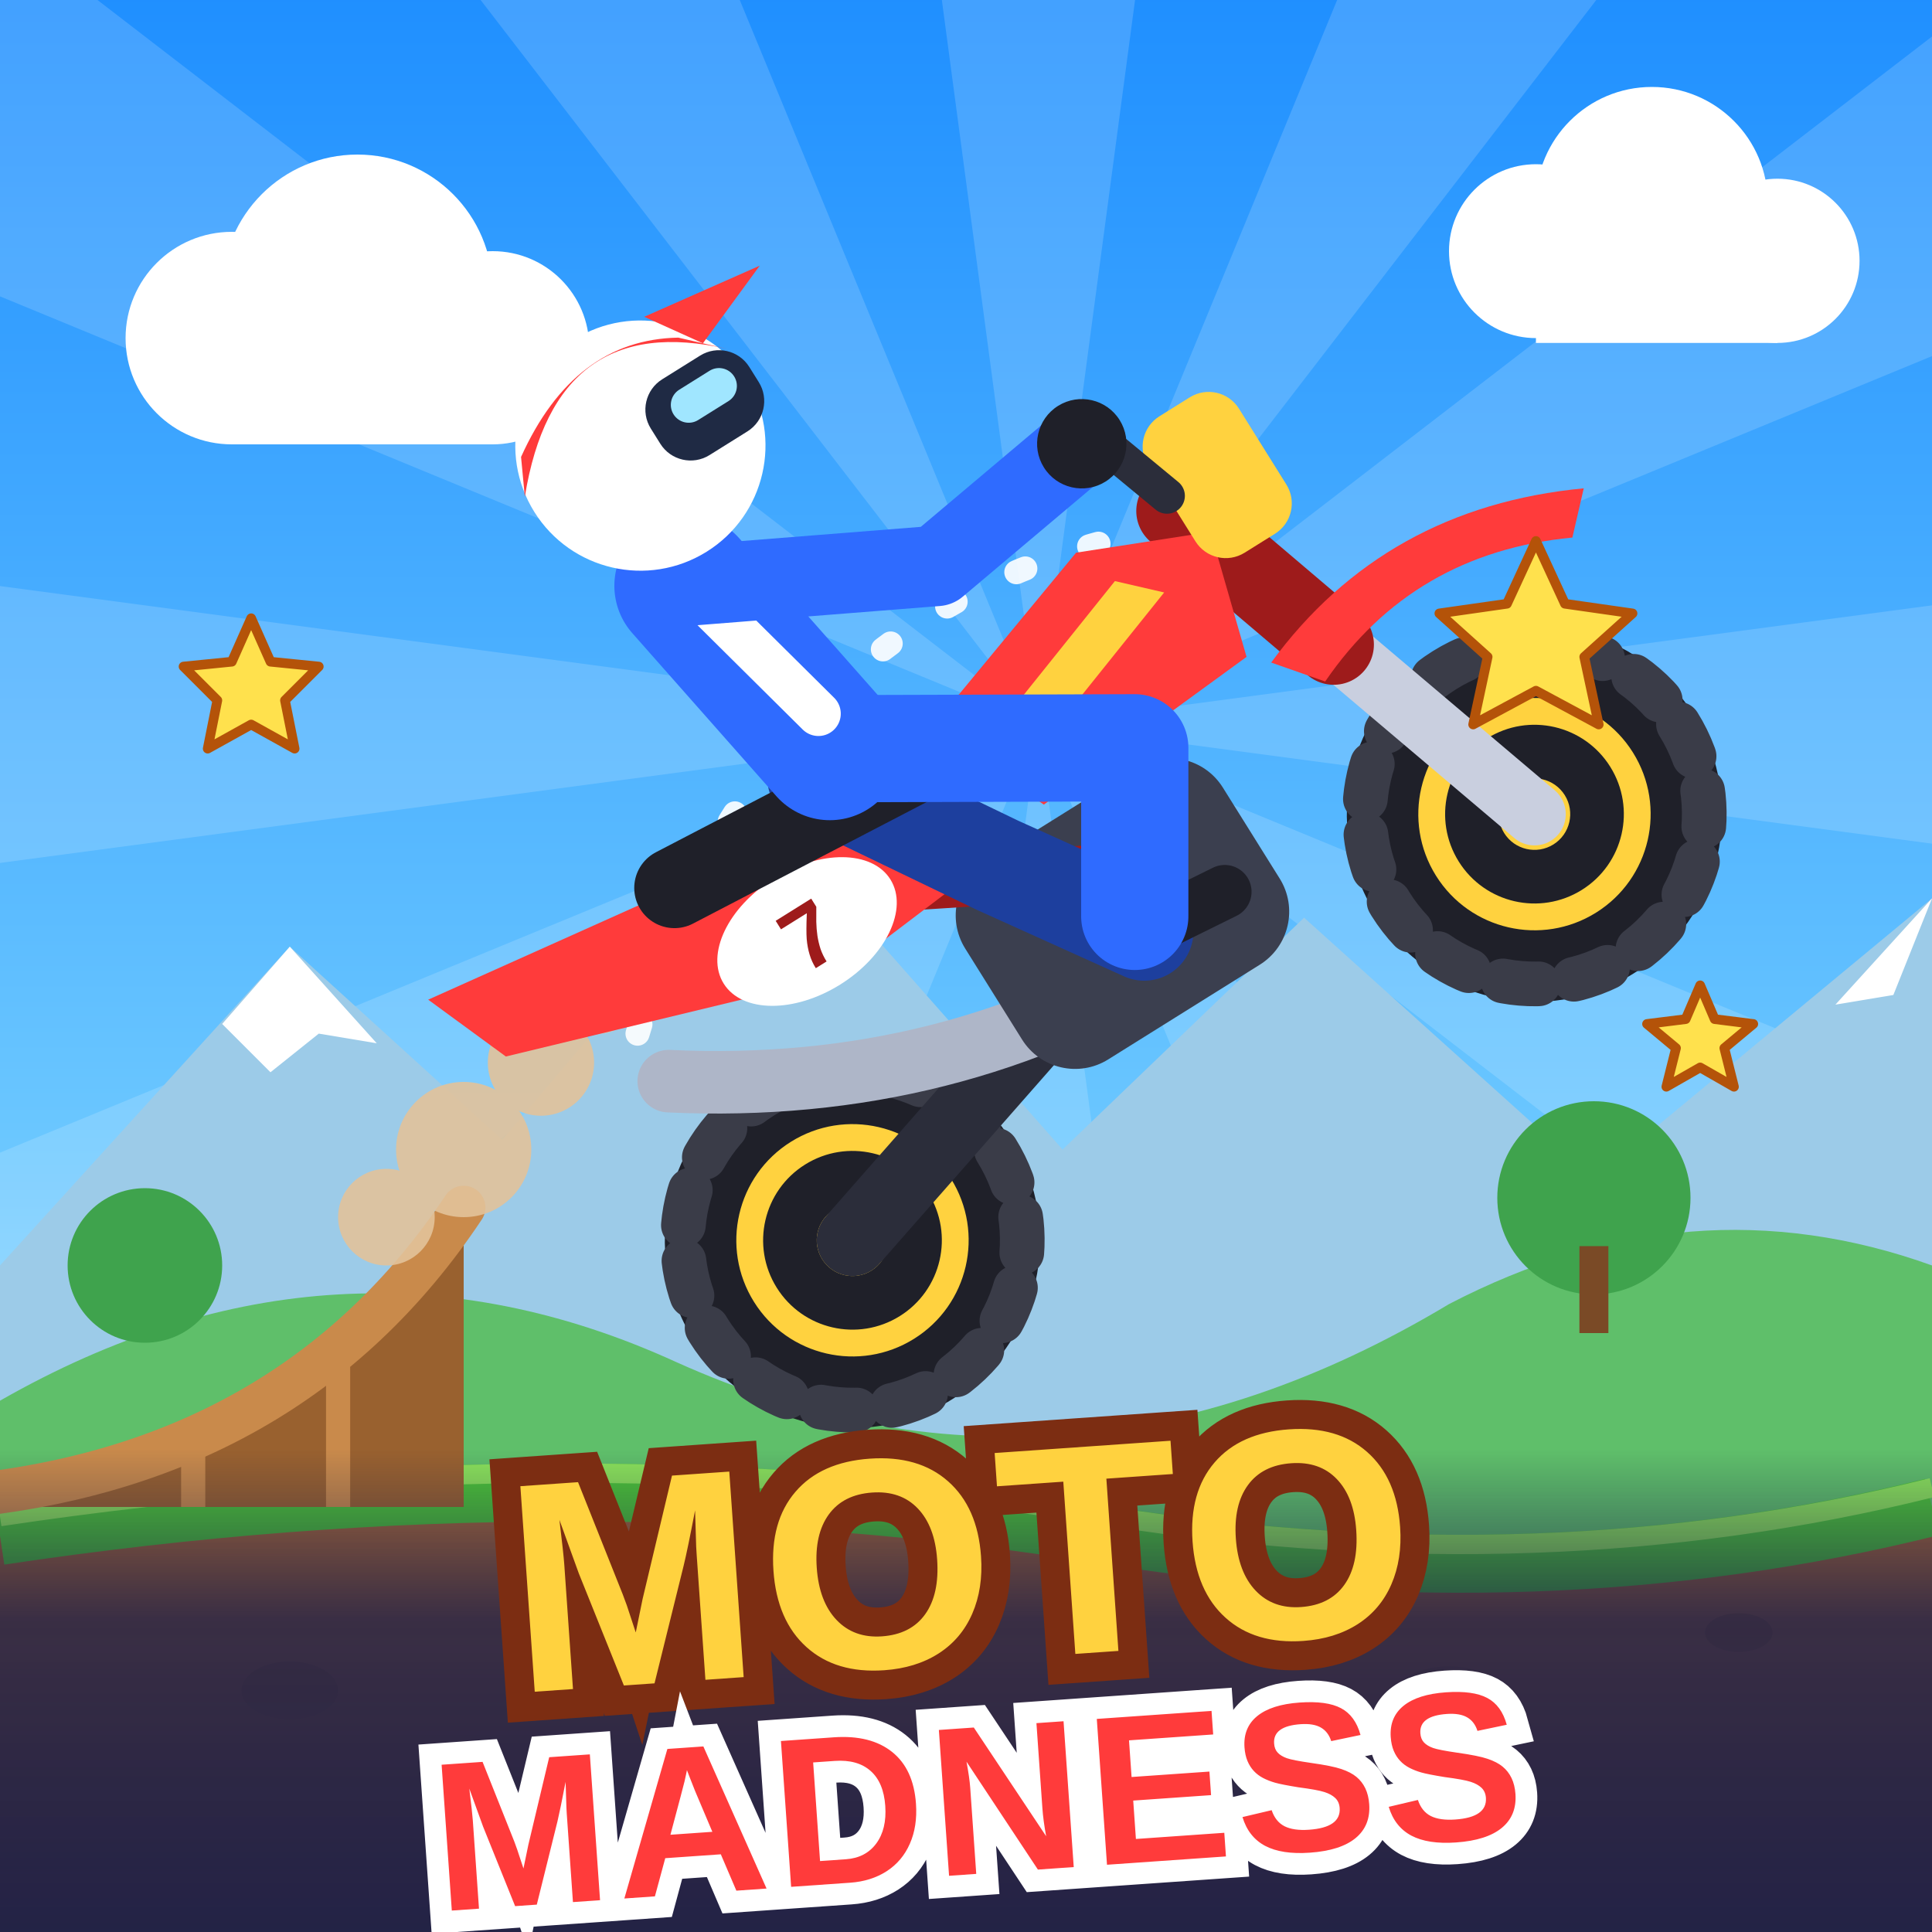
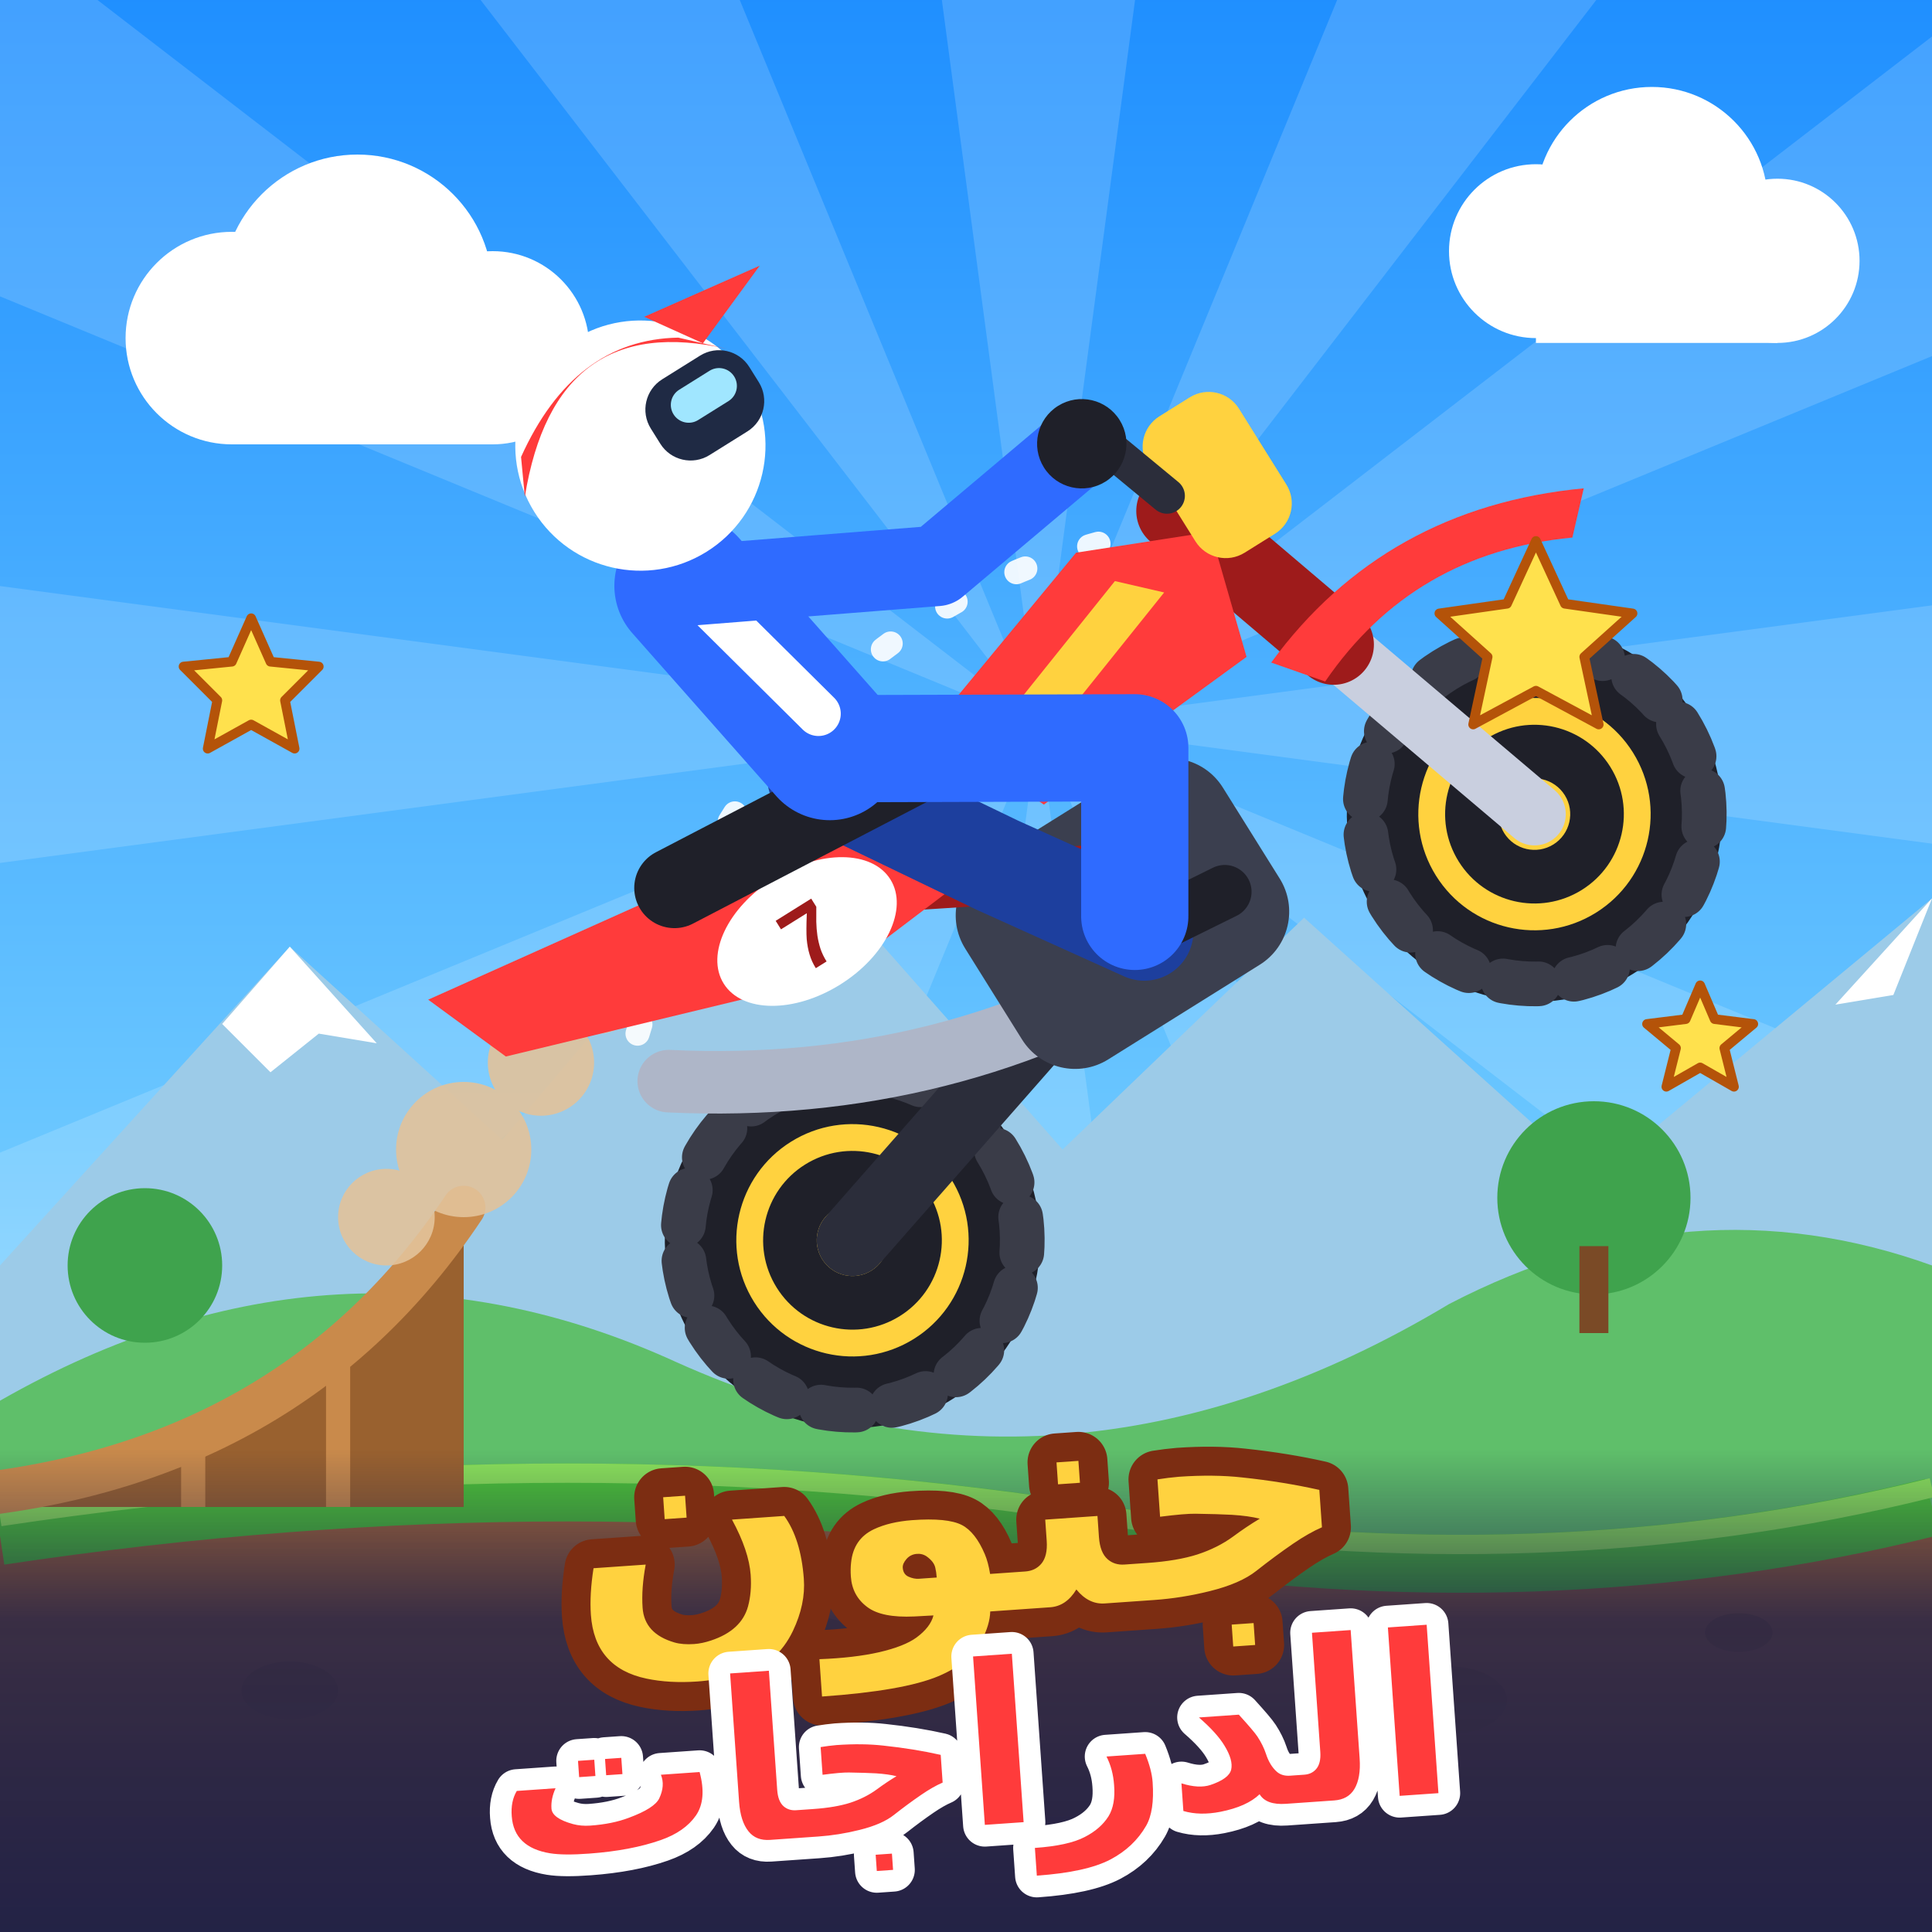
<svg xmlns="http://www.w3.org/2000/svg" viewBox="0 0 400 400" width="400" height="400">
  <defs>
    <linearGradient id="sky" x1="0" y1="0" x2="0" y2="1">
      <stop offset="0" stop-color="#1f8fff" />
      <stop offset="0.6" stop-color="#6cc8ff" />
      <stop offset="1" stop-color="#c8f0ff" />
    </linearGradient>
    <linearGradient id="dirt" x1="0" y1="0" x2="0" y2="1">
      <stop offset="0" stop-color="#a8683a" />
      <stop offset="1" stop-color="#6e4020" />
    </linearGradient>
    <linearGradient id="band" x1="0" y1="0" x2="0" y2="1">
      <stop offset="0" stop-color="#1b1f4a" stop-opacity="0" />
      <stop offset="0.35" stop-color="#1b1f4a" stop-opacity="0.75" />
      <stop offset="1" stop-color="#1b1f4a" stop-opacity="0.9" />
    </linearGradient>
  </defs>
  <rect width="400" height="400" fill="url(#sky)" />
  <g transform="translate(215 150)" fill="#ffffff" opacity="0.16">
    <path d="M0 0 L-40 -300 L40 -300Z" />
    <path d="M0 0 L-40 -300 L40 -300Z" transform="rotate(30)" />
    <path d="M0 0 L-40 -300 L40 -300Z" transform="rotate(60)" />
    <path d="M0 0 L-40 -300 L40 -300Z" transform="rotate(90)" />
    <path d="M0 0 L-40 -300 L40 -300Z" transform="rotate(120)" />
    <path d="M0 0 L-40 -300 L40 -300Z" transform="rotate(150)" />
    <path d="M0 0 L-40 -300 L40 -300Z" transform="rotate(180)" />
    <path d="M0 0 L-40 -300 L40 -300Z" transform="rotate(210)" />
    <path d="M0 0 L-40 -300 L40 -300Z" transform="rotate(240)" />
    <path d="M0 0 L-40 -300 L40 -300Z" transform="rotate(270)" />
    <path d="M0 0 L-40 -300 L40 -300Z" transform="rotate(300)" />
    <path d="M0 0 L-40 -300 L40 -300Z" transform="rotate(330)" />
  </g>
  <g fill="#ffffff">
    <circle cx="48" cy="70" r="22" />
    <circle cx="74" cy="60" r="28" />
    <circle cx="102" cy="72" r="20" />
    <rect x="48" y="70" width="54" height="22" />
    <circle cx="318" cy="52" r="18" />
    <circle cx="342" cy="42" r="24" />
    <circle cx="368" cy="54" r="17" />
    <rect x="318" y="52" width="50" height="19" />
  </g>
  <path d="M0 262 L60 196 L104 236 L160 170 L220 238 L270 190 L330 244 L400 186 L400 300 L0 300Z" fill="#9ccbe8" />
  <path d="M160 170 L182 195 L170 192 L160 202 L150 193 L140 196Z M400 186 L380 208 L392 206Z M60 196 L78 216 L66 214 L56 222 L46 212Z" fill="#ffffff" />
  <path d="M0 290 Q70 250 140 282 Q220 318 300 270 Q350 244 400 262 L400 330 L0 330Z" fill="#5fbf6a" />
  <circle cx="330" cy="248" r="20" fill="#3fa34d" />
  <rect x="327" y="258" width="6" height="18" fill="#7a4a26" />
  <circle cx="30" cy="262" r="16" fill="#3fa34d" />
  <path d="M0 318 Q120 300 230 318 Q320 332 400 312 L400 400 L0 400Z" fill="url(#dirt)" />
  <path d="M0 318 Q120 300 230 318 Q320 332 400 312" fill="none" stroke="#4cc437" stroke-width="12" />
  <path d="M0 314 Q120 296 230 314 Q320 328 400 308" fill="none" stroke="#8be35a" stroke-width="4" />
  <g fill="#83502a">
    <ellipse cx="60" cy="350" rx="10" ry="6" />
    <ellipse cx="170" cy="340" rx="8" ry="5" />
    <ellipse cx="300" cy="352" rx="12" ry="7" />
    <ellipse cx="360" cy="338" rx="7" ry="4" />
  </g>
  <path d="M-10 312 Q60 306 96 250 L96 312Z" fill="#99612f" />
  <path d="M-10 310 Q60 304 96 250" fill="none" stroke="#c98a4b" stroke-width="9" stroke-linecap="round" />
  <g stroke="#c98a4b" stroke-width="5">
    <line x1="40" y1="312" x2="40" y2="296" />
    <line x1="70" y1="312" x2="70" y2="280" />
  </g>
  <g fill="#e2c29a" opacity="0.9">
    <circle cx="96" cy="238" r="14" />
    <circle cx="112" cy="220" r="11" />
    <circle cx="80" cy="252" r="10" />
    <circle cx="124" cy="206" r="8" />
  </g>
  <path d="M132 214 Q160 120 250 108" fill="none" stroke="#ffffff" stroke-width="5" stroke-linecap="round" stroke-dasharray="2 14" opacity="0.9" />
  <g transform="translate(222 176) rotate(-32) scale(1.85)" stroke-linecap="round" stroke-linejoin="round">
    <g>
      <circle cx="-44" cy="24" r="21" fill="#1f2029" />
      <circle cx="-44" cy="24" r="19" fill="none" stroke="#3a3c48" stroke-width="5" stroke-dasharray="4 4" />
      <circle cx="-44" cy="24" r="13" fill="#ffd23f" />
      <circle cx="-44" cy="24" r="10" fill="#1f2029" />
      <circle cx="-44" cy="24" r="4" fill="#ffd23f" />
      <circle cx="46" cy="24" r="21" fill="#1f2029" />
      <circle cx="46" cy="24" r="19" fill="none" stroke="#3a3c48" stroke-width="5" stroke-dasharray="4 4" />
      <circle cx="46" cy="24" r="13" fill="#ffd23f" />
      <circle cx="46" cy="24" r="10" fill="#1f2029" />
      <circle cx="46" cy="24" r="4" fill="#ffd23f" />
    </g>
    <line x1="-4" y1="12" x2="-44" y2="24" stroke="#2b2d3a" stroke-width="8" />
    <line x1="30" y1="-26" x2="46" y2="24" stroke="#c9cfdf" stroke-width="7" />
    <line x1="30" y1="-26" x2="37" y2="-4" stroke="#9e1b1b" stroke-width="9" />
    <path d="M4 16 Q-26 16 -52 -2" fill="none" stroke="#aeb6c8" stroke-width="7" />
    <rect x="-16" y="-4" width="34" height="26" rx="7" fill="#3b3f4f" />
    <path d="M30 -24 L2 4 L-24 -10" fill="none" stroke="#9e1b1b" stroke-width="6" />
    <path d="M-12 -16 L-70 -24 L-66 -14 L-30 -2 L-8 -4Z" fill="#ff3b3b" />
    <ellipse cx="-30" cy="-8" rx="11" ry="7" fill="#ffffff" />
    <text x="-30" y="-4" font-family="Arial Black, Arial, sans-serif" font-weight="900" font-size="10" text-anchor="middle" fill="#9e1b1b">7</text>
    <path d="M-20 -22 L-8 -3 L2 12" fill="none" stroke="#1d3f9e" stroke-width="11" />
    <line x1="-40" y1="-20" x2="-2" y2="-17" stroke="#1f2029" stroke-width="9" />
    <path d="M-6 -20 L18 -28 L32 -22 L28 -8 L0 -6Z" fill="#ff3b3b" />
    <path d="M0 -16 L20 -23 L24 -19 L4 -12Z" fill="#ffd23f" />
    <path d="M30 -6 Q50 -14 70 -4 L66 0 Q50 -8 34 -1Z" fill="#ff3b3b" />
    <rect x="30" y="-36" width="12" height="18" rx="4" fill="#ffd23f" />
    <line x1="30" y1="-28" x2="26" y2="-40" stroke="#2b2d3a" stroke-width="4" />
    <line x1="2" y1="12" x2="12" y2="13" stroke="#1f2029" stroke-width="6" />
    <path d="M-17 -24 L12 -6 L2 10" fill="none" stroke="#2f6bff" stroke-width="12" />
    <line x1="-17" y1="-24" x2="-21" y2="-48" stroke="#2f6bff" stroke-width="16" />
    <line x1="-16" y1="-28" x2="-20" y2="-45" stroke="#ffffff" stroke-width="5" />
    <path d="M-21 -48 L4 -35 L25 -38" fill="none" stroke="#2f6bff" stroke-width="9" />
    <circle cx="25" cy="-38" r="5" fill="#1f2029" />
    <g transform="translate(-17 -64)">
      <circle r="14" fill="#ffffff" />
      <path d="M-14 -2 Q0 -18 14 -4 L10 -8 Q0 -14 -12 -6Z" fill="#ff3b3b" />
      <rect x="2" y="-5" width="13" height="10" rx="4" fill="#1f2a44" />
      <rect x="5" y="-3" width="8" height="4" rx="2" fill="#a0e6ff" />
      <path d="M8 -12 L22 -10 L12 -6Z" fill="#ff3b3b" />
    </g>
  </g>
  <g fill="#ffe14d" stroke="#b45309" stroke-width="2" stroke-linejoin="round">
    <path d="M318 112 l6 13 14 2 -10 9 3 14 -13 -7 -13 7 3 -14 -10 -9 14 -2Z" />
    <path d="M52 128 l4 9 10 1 -7 7 2 10 -9 -5 -9 5 2 -10 -7 -7 10 -1Z" />
    <path d="M352 204 l3 7 8 1 -6 5 2 8 -7 -4 -7 4 2 -8 -6 -5 8 -1Z" />
  </g>
  <rect x="0" y="300" width="400" height="100" fill="url(#band)" />
-   <g font-family="Arial Black, 'Segoe UI Black', Impact, Arial, sans-serif" font-weight="900" text-anchor="middle" transform="rotate(-4 200 340)">
-     <text x="200" y="344" font-size="62" fill="#ffd23f" stroke="#7c2d12" stroke-width="12" paint-order="stroke" letter-spacing="1">MOTO</text>
-     <text x="200" y="388" font-size="44" fill="#ff3b3b" stroke="#ffffff" stroke-width="9" paint-order="stroke" letter-spacing="1">MADNESS</text>
+   <g font-family="'Segoe UI', Tahoma, Arial, sans-serif" font-weight="bold" text-anchor="middle" direction="rtl" transform="rotate(-4 200 340)">
+     <text x="200" y="334" font-size="62" fill="#ffd23f" stroke="#7c2d12" stroke-width="12" stroke-linejoin="round" paint-order="stroke">جنون</text>
+     <text x="200" y="378" font-size="46" fill="#ff3b3b" stroke="#ffffff" stroke-width="9" stroke-linejoin="round" paint-order="stroke">الدراجات</text>
  </g>
</svg>
